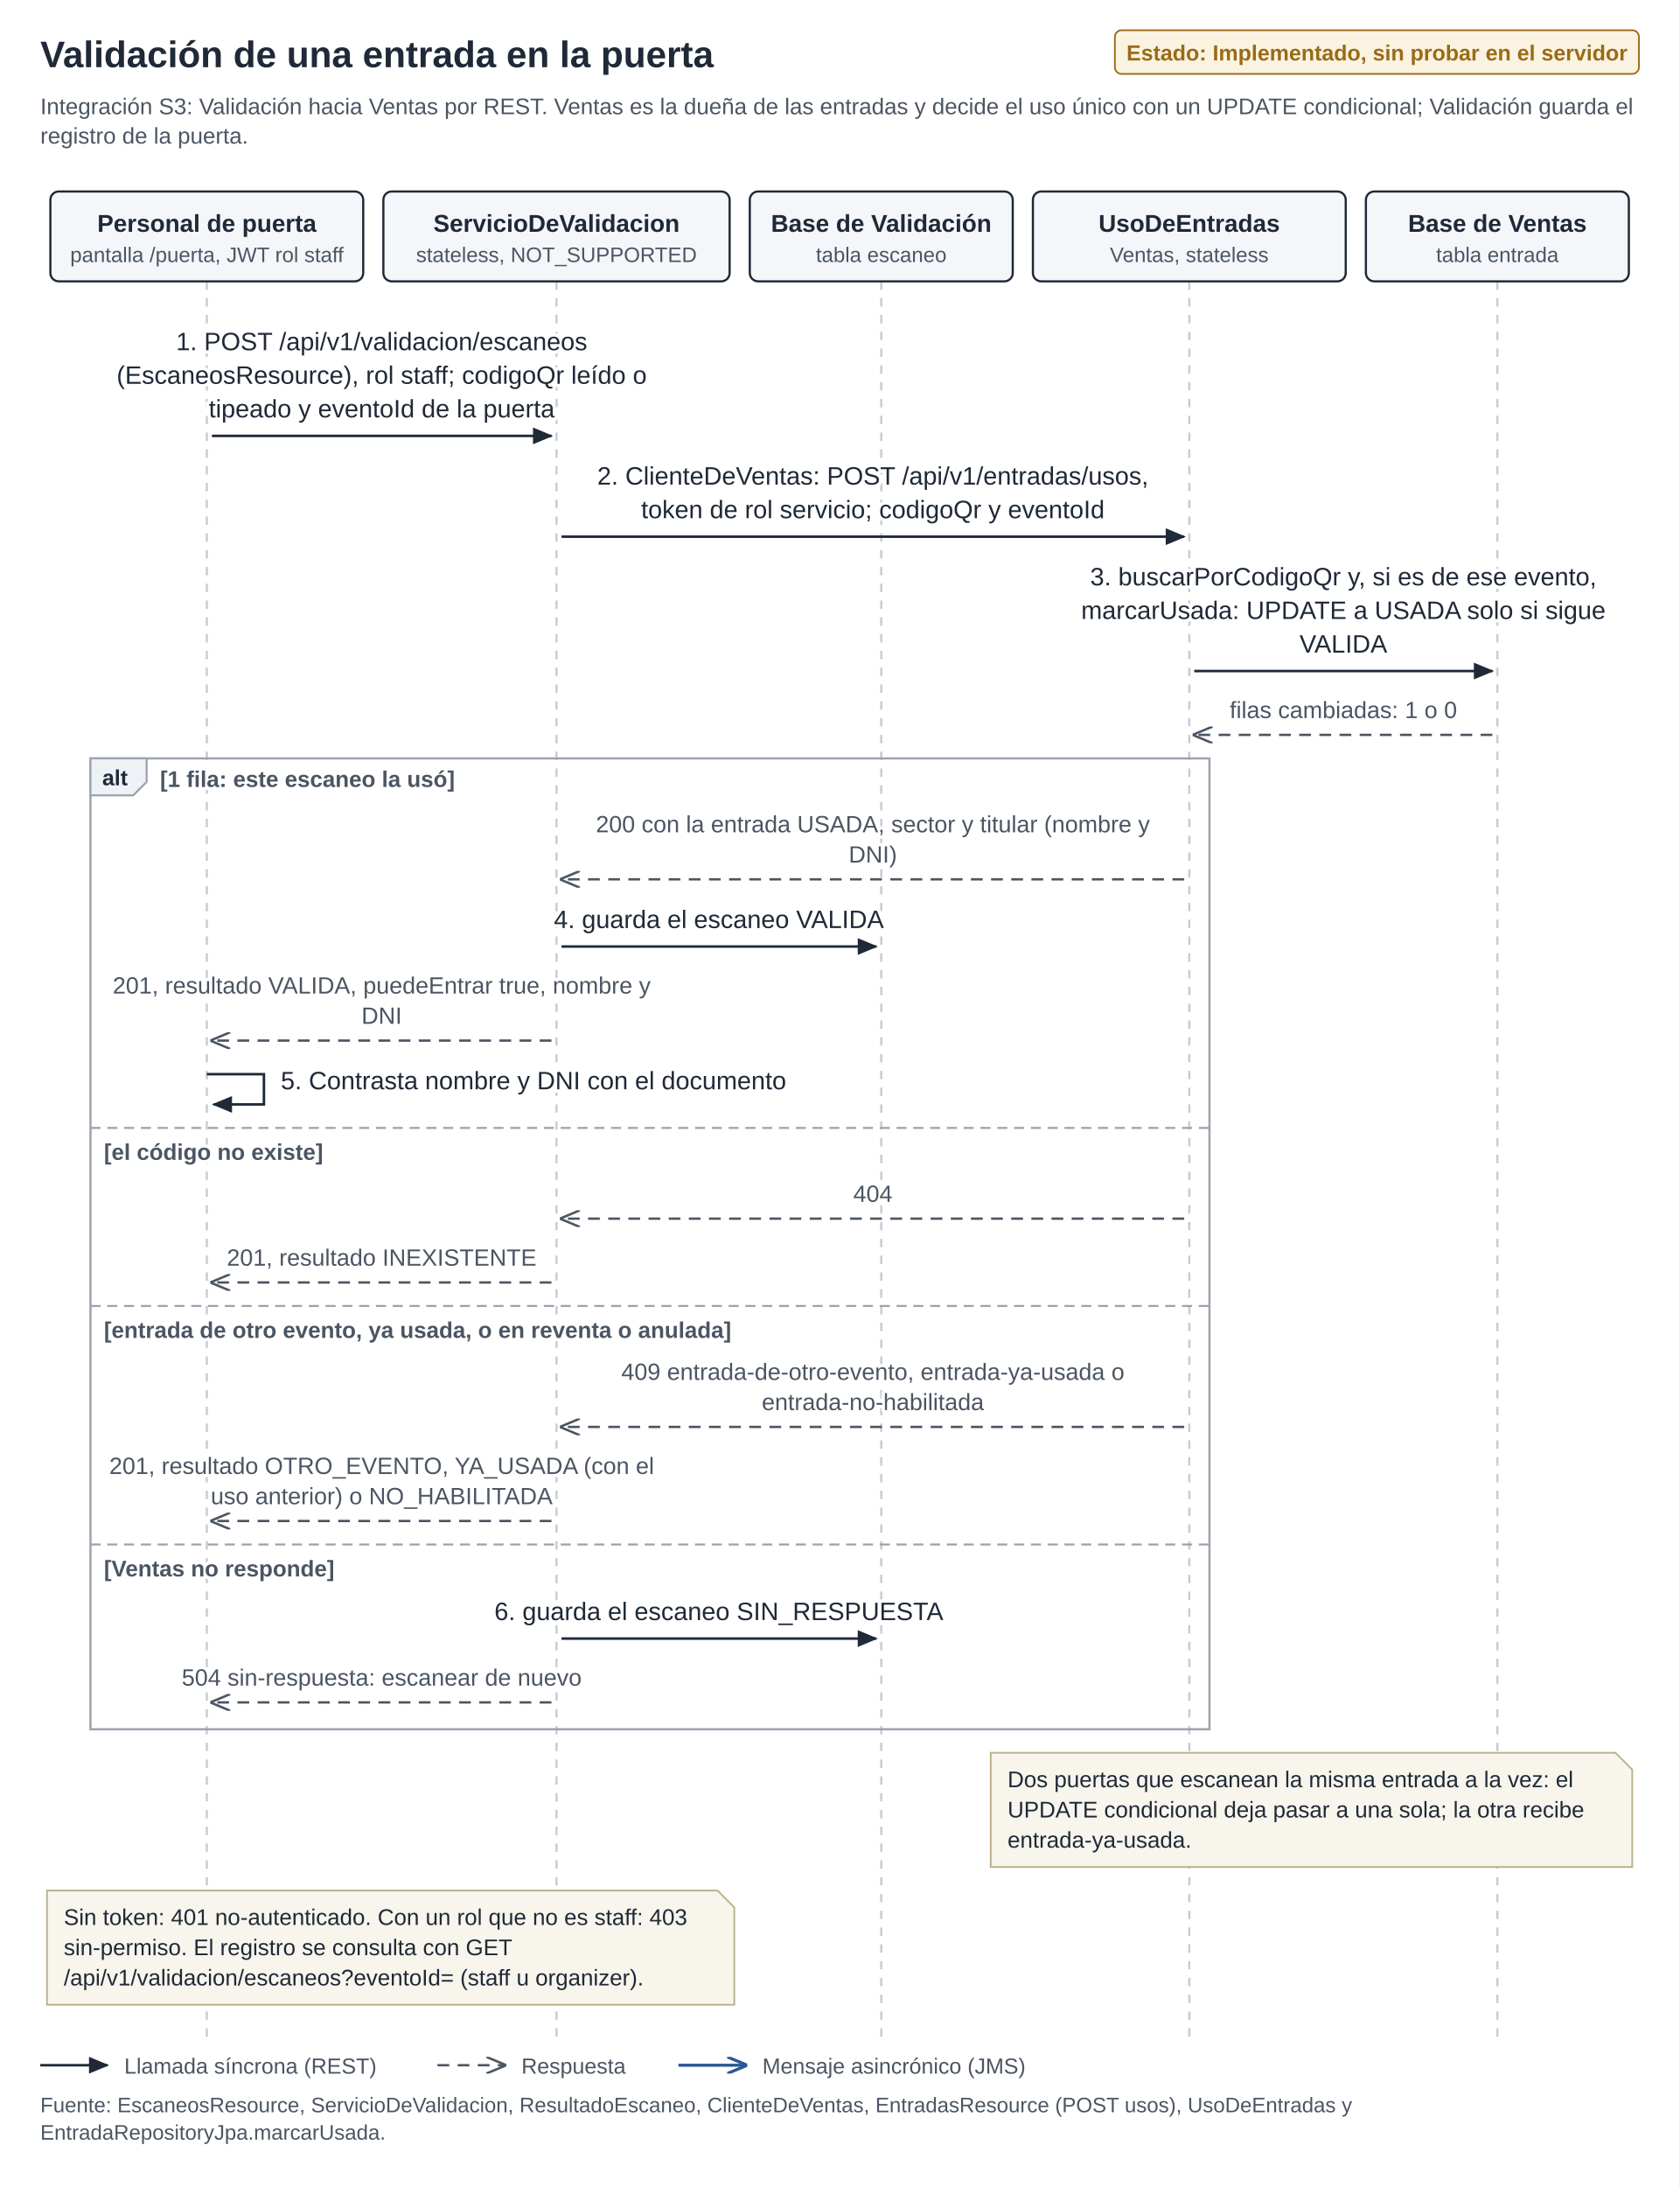
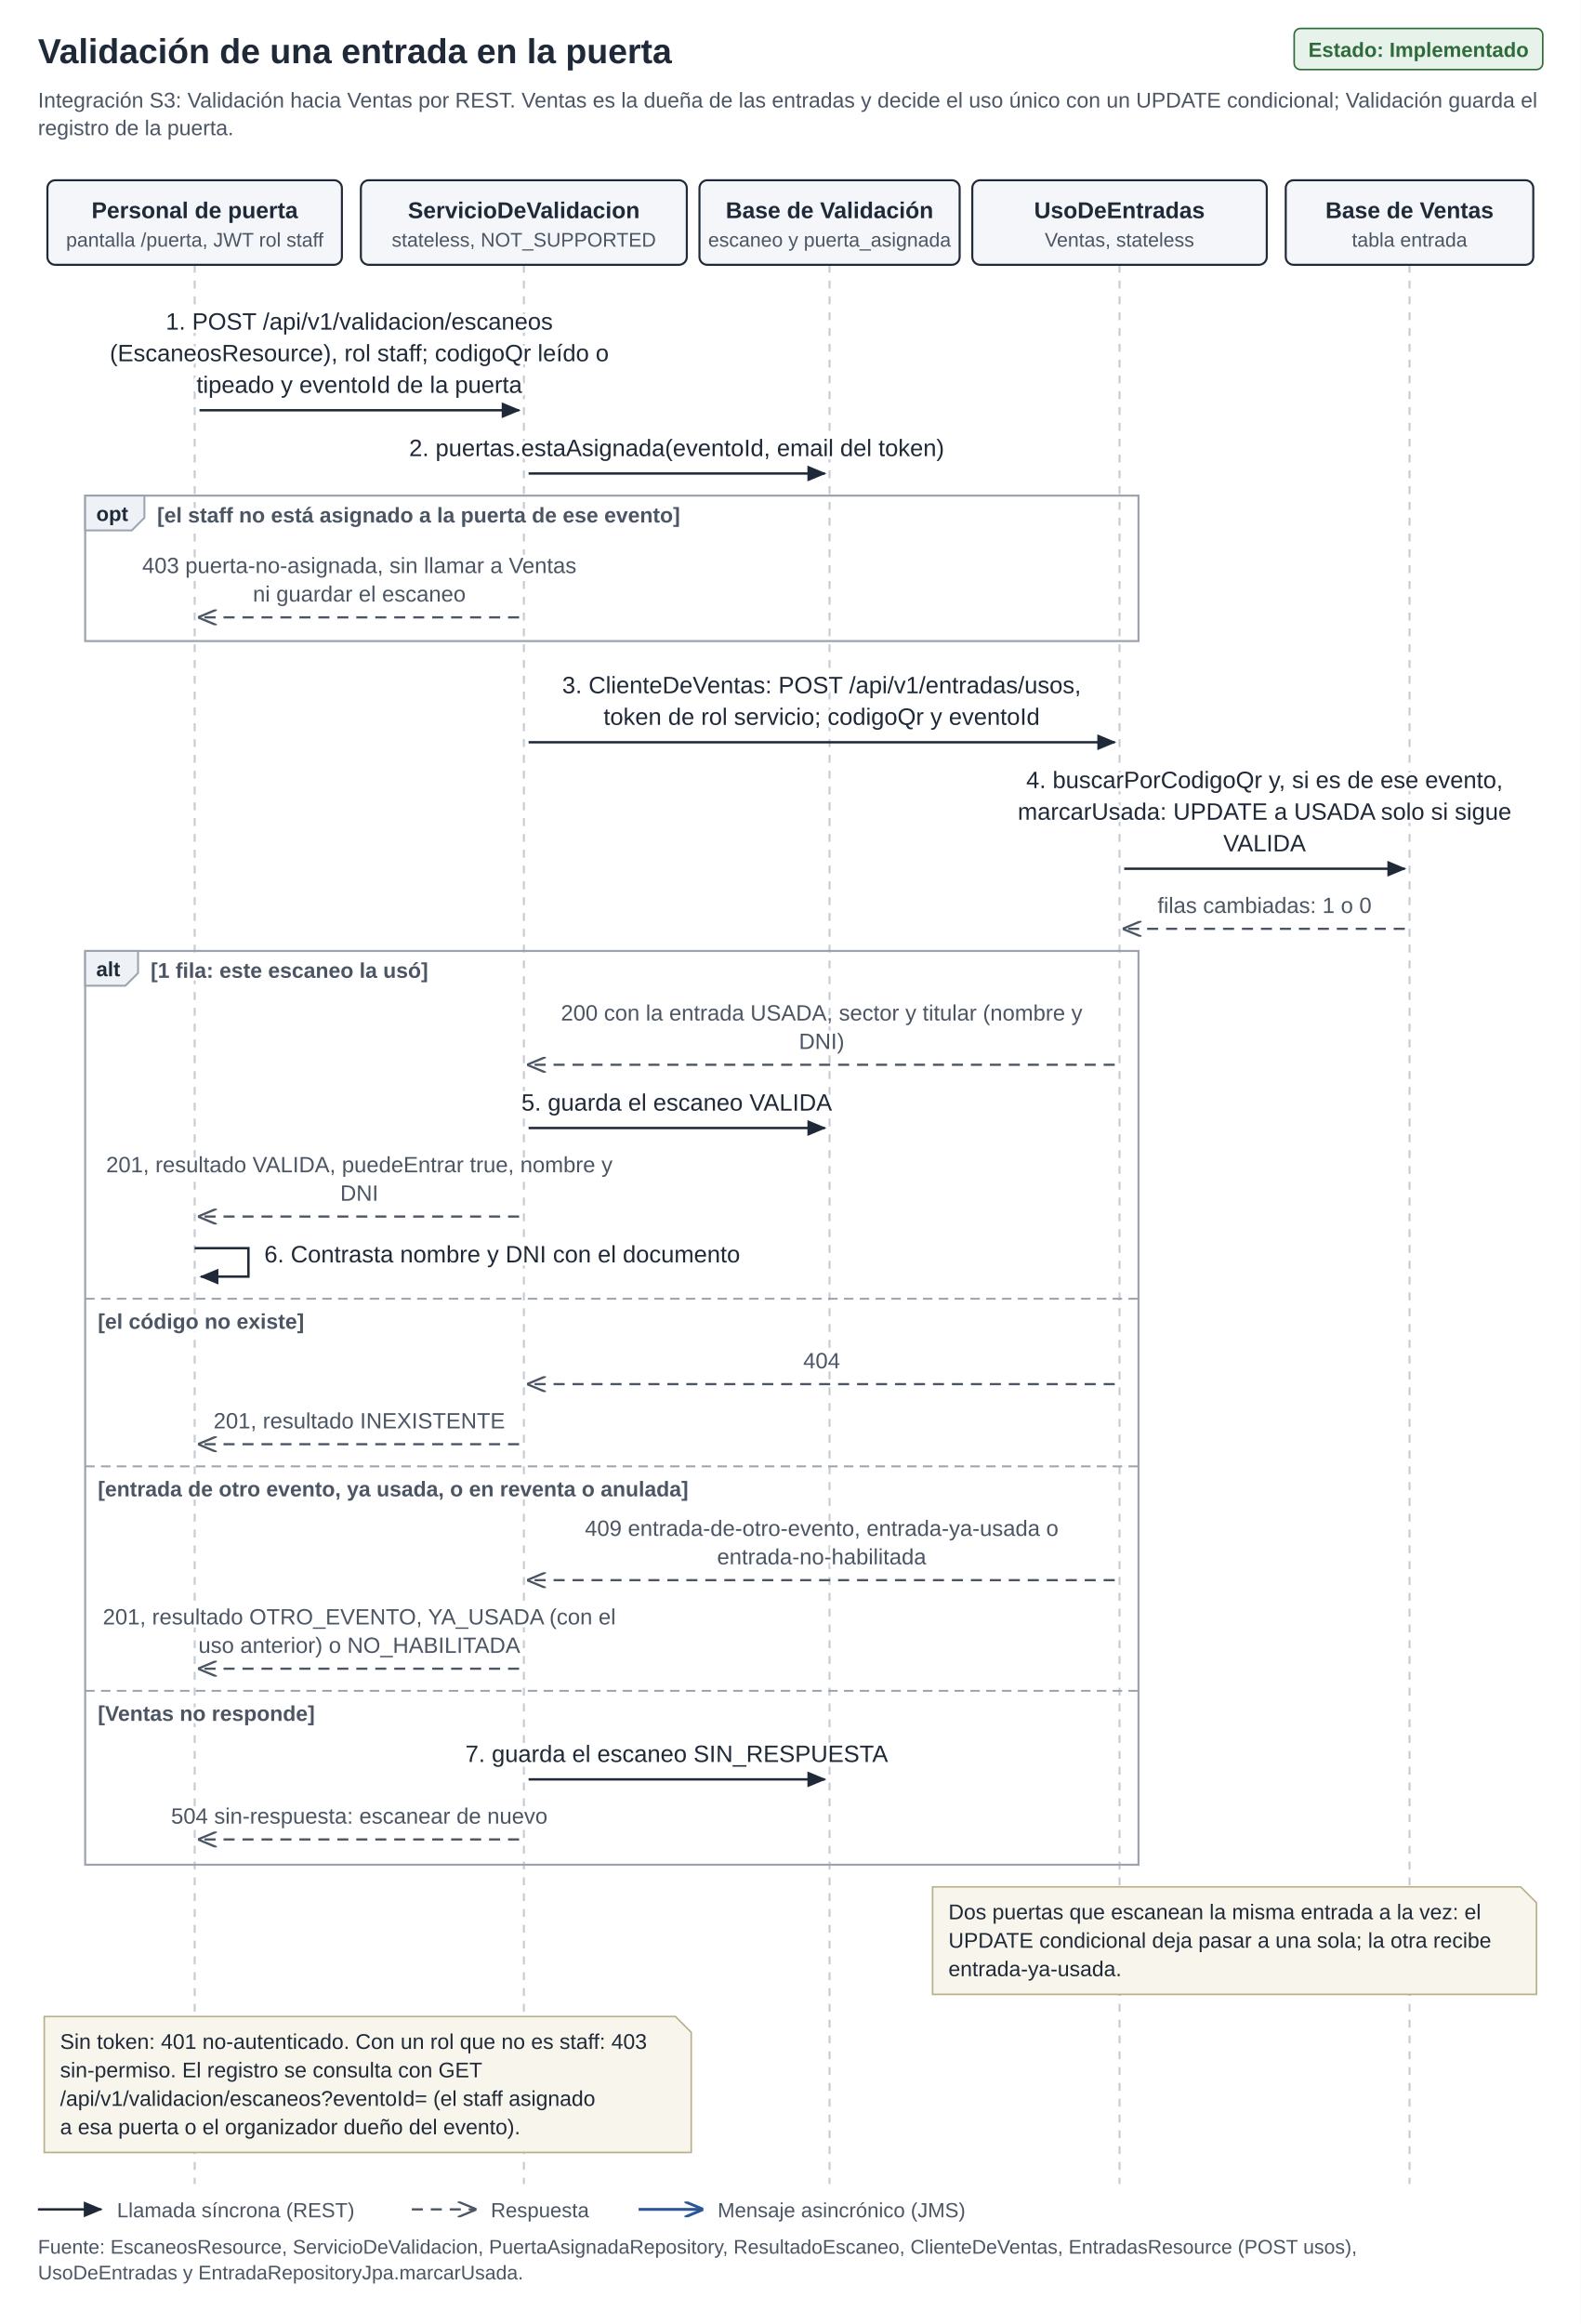
- <svg xmlns="http://www.w3.org/2000/svg" width="1000" height="1302" viewBox="0 0 1000 1302" font-family="Arial, Helvetica, sans-serif">
+ <svg xmlns="http://www.w3.org/2000/svg" width="1000" height="1470" viewBox="0 0 1000 1470" font-family="Arial, Helvetica, sans-serif">
  <defs>
    <marker id="lleno" viewBox="0 0 12 10" refX="11" refY="5" markerWidth="12" markerHeight="10" markerUnits="userSpaceOnUse" orient="auto">
      <path d="M0,0 L12,5 L0,10 z" fill="#1f2937" />
    </marker>
    <marker id="abierto" viewBox="0 0 12 10" refX="11" refY="5" markerWidth="12" markerHeight="10" markerUnits="userSpaceOnUse" orient="auto">
      <path d="M0,0 L12,5 L0,10" fill="none" stroke="#4b5563" stroke-width="1.4" />
    </marker>
    <marker id="async" viewBox="0 0 12 10" refX="11" refY="5" markerWidth="12" markerHeight="10" markerUnits="userSpaceOnUse" orient="auto">
      <path d="M0,0 L12,5 L0,10" fill="none" stroke="#2b5797" stroke-width="1.8" />
    </marker>
    <marker id="triangulo" viewBox="0 0 14 12" refX="13" refY="6" markerWidth="14" markerHeight="12" markerUnits="userSpaceOnUse" orient="auto">
      <path d="M0,0 L14,6 L0,12 z" fill="#ffffff" stroke="#1f2937" stroke-width="1.2" />
    </marker>
  </defs>
-   <rect x="0" y="0" width="1000" height="1302" fill="#ffffff" />
-   <line x1="123.167" y1="167.5" x2="123.167" y2="1213.5" stroke="#c7ccd4" stroke-width="1.3" stroke-dasharray="5 5" />
-   <line x1="331.417" y1="167.5" x2="331.417" y2="1213.5" stroke="#c7ccd4" stroke-width="1.3" stroke-dasharray="5 5" />
-   <line x1="524.792" y1="167.5" x2="524.792" y2="1213.5" stroke="#c7ccd4" stroke-width="1.3" stroke-dasharray="5 5" />
-   <line x1="708.25" y1="167.5" x2="708.25" y2="1213.5" stroke="#c7ccd4" stroke-width="1.3" stroke-dasharray="5 5" />
-   <line x1="891.708" y1="167.5" x2="891.708" y2="1213.5" stroke="#c7ccd4" stroke-width="1.3" stroke-dasharray="5 5" />
-   <rect x="53.886" y="451.5" width="666.364" height="578" fill="none" stroke="#9ca3af" stroke-width="1.3" />
-   <line x1="53.886" y1="671.5" x2="720.25" y2="671.5" stroke="#9ca3af" stroke-width="1.2" stroke-dasharray="6 4" />
-   <line x1="53.886" y1="777.5" x2="720.25" y2="777.5" stroke="#9ca3af" stroke-width="1.2" stroke-dasharray="6 4" />
-   <line x1="53.886" y1="919.5" x2="720.25" y2="919.5" stroke="#9ca3af" stroke-width="1.2" stroke-dasharray="6 4" />
+   <rect x="0" y="0" width="1000" height="1470" fill="#ffffff" />
+   <line x1="123.167" y1="167.5" x2="123.167" y2="1381.5" stroke="#c7ccd4" stroke-width="1.3" stroke-dasharray="5 5" />
+   <line x1="331.417" y1="167.5" x2="331.417" y2="1381.5" stroke="#c7ccd4" stroke-width="1.3" stroke-dasharray="5 5" />
+   <line x1="524.792" y1="167.5" x2="524.792" y2="1381.5" stroke="#c7ccd4" stroke-width="1.3" stroke-dasharray="5 5" />
+   <line x1="708.25" y1="167.5" x2="708.25" y2="1381.5" stroke="#c7ccd4" stroke-width="1.3" stroke-dasharray="5 5" />
+   <line x1="891.708" y1="167.5" x2="891.708" y2="1381.5" stroke="#c7ccd4" stroke-width="1.3" stroke-dasharray="5 5" />
+   <rect x="53.886" y="601.5" width="666.364" height="578" fill="none" stroke="#9ca3af" stroke-width="1.3" />
+   <line x1="53.886" y1="821.5" x2="720.25" y2="821.5" stroke="#9ca3af" stroke-width="1.2" stroke-dasharray="6 4" />
+   <line x1="53.886" y1="927.5" x2="720.25" y2="927.5" stroke="#9ca3af" stroke-width="1.2" stroke-dasharray="6 4" />
+   <line x1="53.886" y1="1069.5" x2="720.25" y2="1069.5" stroke="#9ca3af" stroke-width="1.2" stroke-dasharray="6 4" />
  <text x="24.0" y="40.0" font-family="Arial, Helvetica, sans-serif" font-size="22" fill="#1f2937" text-anchor="start" font-weight="bold">Validación de una entrada en la puerta</text>
-   <rect x="663.918" y="18" width="312.082" height="26" rx="4" fill="#fbf3e2" stroke="#9a6b16" stroke-width="1" />
-   <text x="820.0" y="36.0" font-family="Arial, Helvetica, sans-serif" font-size="13" fill="#9a6b16" text-anchor="middle" font-weight="bold">Estado: Implementado, sin probar en el servidor</text>
+   <rect x="818.736" y="18" width="157.264" height="26" rx="4" fill="#e7f2ea" stroke="#2f6b3a" stroke-width="1" />
+   <text x="897.4" y="36.0" font-family="Arial, Helvetica, sans-serif" font-size="13" fill="#2f6b3a" text-anchor="middle" font-weight="bold">Estado: Implementado</text>
  <text x="24.0" y="68.0" font-family="Arial, Helvetica, sans-serif" font-size="13.5" fill="#4b5563" text-anchor="start">Integración S3: Validación hacia Ventas por REST. Ventas es la dueña de las entradas y decide el uso único con un UPDATE condicional; Validación guarda el</text>
  <text x="24.0" y="85.5" font-family="Arial, Helvetica, sans-serif" font-size="13.5" fill="#4b5563" text-anchor="start">registro de la puerta.</text>
  <rect x="30.0" y="114" width="186.3" height="53.5" rx="5" fill="#f4f6f9" stroke="#1f2937" stroke-width="1.3" />
  <text x="123.2" y="138.0" font-family="Arial, Helvetica, sans-serif" font-size="14.5" fill="#1f2937" text-anchor="middle" font-weight="bold">Personal de puerta</text>
  <text x="123.2" y="156.0" font-family="Arial, Helvetica, sans-serif" font-size="12.5" fill="#4b5563" text-anchor="middle">pantalla /puerta, JWT rol staff</text>
  <rect x="228.3" y="114" width="206.2" height="53.5" rx="5" fill="#f4f6f9" stroke="#1f2937" stroke-width="1.3" />
  <text x="331.4" y="138.0" font-family="Arial, Helvetica, sans-serif" font-size="14.5" fill="#1f2937" text-anchor="middle" font-weight="bold">ServicioDeValidacion</text>
  <text x="331.4" y="156.0" font-family="Arial, Helvetica, sans-serif" font-size="12.5" fill="#4b5563" text-anchor="middle">stateless, NOT_SUPPORTED</text>
-   <rect x="446.5" y="114" width="156.6" height="53.5" rx="5" fill="#f4f6f9" stroke="#1f2937" stroke-width="1.3" />
+   <rect x="442.5" y="114" width="164.6" height="53.5" rx="5" fill="#f4f6f9" stroke="#1f2937" stroke-width="1.3" />
  <text x="524.8" y="138.0" font-family="Arial, Helvetica, sans-serif" font-size="14.5" fill="#1f2937" text-anchor="middle" font-weight="bold">Base de Validación</text>
-   <text x="524.8" y="156.0" font-family="Arial, Helvetica, sans-serif" font-size="12.5" fill="#4b5563" text-anchor="middle">tabla escaneo</text>
+   <text x="524.8" y="156.0" font-family="Arial, Helvetica, sans-serif" font-size="12.5" fill="#4b5563" text-anchor="middle">escaneo y puerta_asignada</text>
  <rect x="615.1" y="114" width="186.3" height="53.5" rx="5" fill="#f4f6f9" stroke="#1f2937" stroke-width="1.3" />
  <text x="708.2" y="138.0" font-family="Arial, Helvetica, sans-serif" font-size="14.5" fill="#1f2937" text-anchor="middle" font-weight="bold">UsoDeEntradas</text>
  <text x="708.2" y="156.0" font-family="Arial, Helvetica, sans-serif" font-size="12.5" fill="#4b5563" text-anchor="middle">Ventas, stateless</text>
  <rect x="813.4" y="114" width="156.6" height="53.5" rx="5" fill="#f4f6f9" stroke="#1f2937" stroke-width="1.3" />
  <text x="891.7" y="138.0" font-family="Arial, Helvetica, sans-serif" font-size="14.5" fill="#1f2937" text-anchor="middle" font-weight="bold">Base de Ventas</text>
  <text x="891.7" y="156.0" font-family="Arial, Helvetica, sans-serif" font-size="12.5" fill="#4b5563" text-anchor="middle">tabla entrada</text>
  <text x="227.3" y="208.5" font-family="Arial, Helvetica, sans-serif" font-size="15" fill="#1f2937" text-anchor="middle" stroke="#ffffff" stroke-width="4" stroke-linejoin="round" paint-order="stroke">1. POST /api/v1/validacion/escaneos</text>
  <text x="227.3" y="228.5" font-family="Arial, Helvetica, sans-serif" font-size="15" fill="#1f2937" text-anchor="middle" stroke="#ffffff" stroke-width="4" stroke-linejoin="round" paint-order="stroke">(EscaneosResource), rol staff; codigoQr leído o</text>
  <text x="227.3" y="248.5" font-family="Arial, Helvetica, sans-serif" font-size="15" fill="#1f2937" text-anchor="middle" stroke="#ffffff" stroke-width="4" stroke-linejoin="round" paint-order="stroke">tipeado y eventoId de la puerta</text>
  <line x1="126.2" y1="259.5" x2="328.4" y2="259.5" stroke="#1f2937" stroke-width="1.5" marker-end="url(#lleno)" />
-   <text x="519.8" y="288.5" font-family="Arial, Helvetica, sans-serif" font-size="15" fill="#1f2937" text-anchor="middle" stroke="#ffffff" stroke-width="4" stroke-linejoin="round" paint-order="stroke">2. ClienteDeVentas: POST /api/v1/entradas/usos,</text>
-   <text x="519.8" y="308.5" font-family="Arial, Helvetica, sans-serif" font-size="15" fill="#1f2937" text-anchor="middle" stroke="#ffffff" stroke-width="4" stroke-linejoin="round" paint-order="stroke">token de rol servicio; codigoQr y eventoId</text>
-   <line x1="334.4" y1="319.5" x2="705.2" y2="319.5" stroke="#1f2937" stroke-width="1.5" marker-end="url(#lleno)" />
-   <text x="800.0" y="348.5" font-family="Arial, Helvetica, sans-serif" font-size="15" fill="#1f2937" text-anchor="middle" stroke="#ffffff" stroke-width="4" stroke-linejoin="round" paint-order="stroke">3. buscarPorCodigoQr y, si es de ese evento,</text>
-   <text x="800.0" y="368.5" font-family="Arial, Helvetica, sans-serif" font-size="15" fill="#1f2937" text-anchor="middle" stroke="#ffffff" stroke-width="4" stroke-linejoin="round" paint-order="stroke">marcarUsada: UPDATE a USADA solo si sigue</text>
-   <text x="800.0" y="388.5" font-family="Arial, Helvetica, sans-serif" font-size="15" fill="#1f2937" text-anchor="middle" stroke="#ffffff" stroke-width="4" stroke-linejoin="round" paint-order="stroke">VALIDA</text>
-   <line x1="711.2" y1="399.5" x2="888.7" y2="399.5" stroke="#1f2937" stroke-width="1.5" marker-end="url(#lleno)" />
-   <text x="800.0" y="427.5" font-family="Arial, Helvetica, sans-serif" font-size="14" fill="#4b5563" text-anchor="middle" stroke="#ffffff" stroke-width="4" stroke-linejoin="round" paint-order="stroke">filas cambiadas: 1 o 0</text>
-   <line x1="888.7" y1="437.5" x2="711.2" y2="437.5" stroke="#4b5563" stroke-width="1.4" stroke-dasharray="7 5" marker-end="url(#abierto)" />
-   <text x="519.8" y="495.5" font-family="Arial, Helvetica, sans-serif" font-size="14" fill="#4b5563" text-anchor="middle" stroke="#ffffff" stroke-width="4" stroke-linejoin="round" paint-order="stroke">200 con la entrada USADA, sector y titular (nombre y</text>
-   <text x="519.8" y="513.5" font-family="Arial, Helvetica, sans-serif" font-size="14" fill="#4b5563" text-anchor="middle" stroke="#ffffff" stroke-width="4" stroke-linejoin="round" paint-order="stroke">DNI)</text>
-   <line x1="705.2" y1="523.5" x2="334.4" y2="523.5" stroke="#4b5563" stroke-width="1.4" stroke-dasharray="7 5" marker-end="url(#abierto)" />
-   <text x="428.1" y="552.5" font-family="Arial, Helvetica, sans-serif" font-size="15" fill="#1f2937" text-anchor="middle" stroke="#ffffff" stroke-width="4" stroke-linejoin="round" paint-order="stroke">4. guarda el escaneo VALIDA</text>
-   <line x1="334.4" y1="563.5" x2="521.8" y2="563.5" stroke="#1f2937" stroke-width="1.5" marker-end="url(#lleno)" />
-   <text x="227.3" y="591.5" font-family="Arial, Helvetica, sans-serif" font-size="14" fill="#4b5563" text-anchor="middle" stroke="#ffffff" stroke-width="4" stroke-linejoin="round" paint-order="stroke">201, resultado VALIDA, puedeEntrar true, nombre y</text>
-   <text x="227.3" y="609.5" font-family="Arial, Helvetica, sans-serif" font-size="14" fill="#4b5563" text-anchor="middle" stroke="#ffffff" stroke-width="4" stroke-linejoin="round" paint-order="stroke">DNI</text>
-   <line x1="328.4" y1="619.5" x2="126.2" y2="619.5" stroke="#4b5563" stroke-width="1.4" stroke-dasharray="7 5" marker-end="url(#abierto)" />
-   <text x="167.2" y="648.5" font-family="Arial, Helvetica, sans-serif" font-size="15" fill="#1f2937" text-anchor="start" stroke="#ffffff" stroke-width="4" stroke-linejoin="round" paint-order="stroke">5. Contrasta nombre y DNI con el documento</text>
-   <polyline points="123.167,639.5 157.167,639.5 157.167,657.5 127.167,657.5" fill="none" stroke="#1f2937" stroke-width="1.5" marker-end="url(#lleno)" />
-   <text x="519.8" y="715.5" font-family="Arial, Helvetica, sans-serif" font-size="14" fill="#4b5563" text-anchor="middle" stroke="#ffffff" stroke-width="4" stroke-linejoin="round" paint-order="stroke">404</text>
-   <line x1="705.2" y1="725.5" x2="334.4" y2="725.5" stroke="#4b5563" stroke-width="1.4" stroke-dasharray="7 5" marker-end="url(#abierto)" />
-   <text x="227.3" y="753.5" font-family="Arial, Helvetica, sans-serif" font-size="14" fill="#4b5563" text-anchor="middle" stroke="#ffffff" stroke-width="4" stroke-linejoin="round" paint-order="stroke">201, resultado INEXISTENTE</text>
-   <line x1="328.4" y1="763.5" x2="126.2" y2="763.5" stroke="#4b5563" stroke-width="1.4" stroke-dasharray="7 5" marker-end="url(#abierto)" />
-   <text x="519.8" y="821.5" font-family="Arial, Helvetica, sans-serif" font-size="14" fill="#4b5563" text-anchor="middle" stroke="#ffffff" stroke-width="4" stroke-linejoin="round" paint-order="stroke">409 entrada-de-otro-evento, entrada-ya-usada o</text>
-   <text x="519.8" y="839.5" font-family="Arial, Helvetica, sans-serif" font-size="14" fill="#4b5563" text-anchor="middle" stroke="#ffffff" stroke-width="4" stroke-linejoin="round" paint-order="stroke">entrada-no-habilitada</text>
-   <line x1="705.2" y1="849.5" x2="334.4" y2="849.5" stroke="#4b5563" stroke-width="1.4" stroke-dasharray="7 5" marker-end="url(#abierto)" />
-   <text x="227.3" y="877.5" font-family="Arial, Helvetica, sans-serif" font-size="14" fill="#4b5563" text-anchor="middle" stroke="#ffffff" stroke-width="4" stroke-linejoin="round" paint-order="stroke">201, resultado OTRO_EVENTO, YA_USADA (con el</text>
-   <text x="227.3" y="895.5" font-family="Arial, Helvetica, sans-serif" font-size="14" fill="#4b5563" text-anchor="middle" stroke="#ffffff" stroke-width="4" stroke-linejoin="round" paint-order="stroke">uso anterior) o NO_HABILITADA</text>
-   <line x1="328.4" y1="905.5" x2="126.2" y2="905.5" stroke="#4b5563" stroke-width="1.4" stroke-dasharray="7 5" marker-end="url(#abierto)" />
-   <text x="428.1" y="964.5" font-family="Arial, Helvetica, sans-serif" font-size="15" fill="#1f2937" text-anchor="middle" stroke="#ffffff" stroke-width="4" stroke-linejoin="round" paint-order="stroke">6. guarda el escaneo SIN_RESPUESTA</text>
-   <line x1="334.4" y1="975.5" x2="521.8" y2="975.5" stroke="#1f2937" stroke-width="1.5" marker-end="url(#lleno)" />
-   <text x="227.3" y="1003.5" font-family="Arial, Helvetica, sans-serif" font-size="14" fill="#4b5563" text-anchor="middle" stroke="#ffffff" stroke-width="4" stroke-linejoin="round" paint-order="stroke">504 sin-respuesta: escanear de nuevo</text>
-   <line x1="328.4" y1="1013.5" x2="126.2" y2="1013.5" stroke="#4b5563" stroke-width="1.4" stroke-dasharray="7 5" marker-end="url(#abierto)" />
-   <path d="M53.886,451.5 L87.326,451.5 L87.326,465.5 L79.326,473.5 L53.886,473.5 z" fill="#eef2f7" stroke="#9ca3af" stroke-width="1.2" />
-   <text x="60.9" y="467.5" font-family="Arial, Helvetica, sans-serif" font-size="13" fill="#1f2937" text-anchor="start" font-weight="bold">alt</text>
-   <text x="95.3" y="468.5" font-family="Arial, Helvetica, sans-serif" font-size="13.5" fill="#4b5563" text-anchor="start" font-weight="bold" stroke="#ffffff" stroke-width="4" stroke-linejoin="round" paint-order="stroke">[1 fila: este escaneo la usó]</text>
-   <text x="61.9" y="690.5" font-family="Arial, Helvetica, sans-serif" font-size="13.5" fill="#4b5563" text-anchor="start" font-weight="bold" stroke="#ffffff" stroke-width="4" stroke-linejoin="round" paint-order="stroke">[el código no existe]</text>
-   <text x="61.9" y="796.5" font-family="Arial, Helvetica, sans-serif" font-size="13.5" fill="#4b5563" text-anchor="start" font-weight="bold" stroke="#ffffff" stroke-width="4" stroke-linejoin="round" paint-order="stroke">[entrada de otro evento, ya usada, o en reventa o anulada]</text>
-   <text x="61.9" y="938.5" font-family="Arial, Helvetica, sans-serif" font-size="13.5" fill="#4b5563" text-anchor="start" font-weight="bold" stroke="#ffffff" stroke-width="4" stroke-linejoin="round" paint-order="stroke">[Ventas no responde]</text>
-   <path d="M589.979,1043.5 L962,1043.5 L972,1053.5 L972,1111.5 L589.979,1111.5 z" fill="#f7f5ec" stroke="#b9b08a" stroke-width="1" />
-   <text x="600.0" y="1064.0" font-family="Arial, Helvetica, sans-serif" font-size="13.5" fill="#1f2937" text-anchor="start">Dos puertas que escanean la misma entrada a la vez: el</text>
-   <text x="600.0" y="1082.0" font-family="Arial, Helvetica, sans-serif" font-size="13.5" fill="#1f2937" text-anchor="start">UPDATE condicional deja pasar a una sola; la otra recibe</text>
-   <text x="600.0" y="1100.0" font-family="Arial, Helvetica, sans-serif" font-size="13.5" fill="#1f2937" text-anchor="start">entrada-ya-usada.</text>
-   <path d="M28,1125.5 L427.292,1125.5 L437.292,1135.5 L437.292,1193.5 L28,1193.5 z" fill="#f7f5ec" stroke="#b9b08a" stroke-width="1" />
-   <text x="38.0" y="1146.0" font-family="Arial, Helvetica, sans-serif" font-size="13.5" fill="#1f2937" text-anchor="start">Sin token: 401 no-autenticado. Con un rol que no es staff: 403</text>
-   <text x="38.0" y="1164.0" font-family="Arial, Helvetica, sans-serif" font-size="13.5" fill="#1f2937" text-anchor="start">sin-permiso. El registro se consulta con GET</text>
-   <text x="38.0" y="1182.0" font-family="Arial, Helvetica, sans-serif" font-size="13.5" fill="#1f2937" text-anchor="start">/api/v1/validacion/escaneos?eventoId= (staff u organizer).</text>
-   <line x1="24" y1="1229.5" x2="64" y2="1229.5" stroke="#1f2937" stroke-width="1.5" marker-end="url(#lleno)" />
-   <text x="74.0" y="1234.5" font-family="Arial, Helvetica, sans-serif" font-size="13" fill="#4b5563" text-anchor="start">Llamada síncrona (REST)</text>
-   <line x1="260.518" y1="1229.5" x2="300.518" y2="1229.5" stroke="#4b5563" stroke-width="1.4" stroke-dasharray="7 5" marker-end="url(#abierto)" />
-   <text x="310.5" y="1234.5" font-family="Arial, Helvetica, sans-serif" font-size="13" fill="#4b5563" text-anchor="start">Respuesta</text>
-   <line x1="404.008" y1="1229.5" x2="444.008" y2="1229.5" stroke="#2b5797" stroke-width="1.8" marker-end="url(#async)" />
-   <text x="454.0" y="1234.5" font-family="Arial, Helvetica, sans-serif" font-size="13" fill="#4b5563" text-anchor="start">Mensaje asincrónico (JMS)</text>
-   <text x="24.0" y="1257.5" font-family="Arial, Helvetica, sans-serif" font-size="12.5" fill="#4b5563" text-anchor="start">Fuente: EscaneosResource, ServicioDeValidacion, ResultadoEscaneo, ClienteDeVentas, EntradasResource (POST usos), UsoDeEntradas y</text>
-   <text x="24.0" y="1273.8" font-family="Arial, Helvetica, sans-serif" font-size="12.5" fill="#4b5563" text-anchor="start">EntradaRepositoryJpa.marcarUsada.</text>
+   <text x="428.1" y="288.5" font-family="Arial, Helvetica, sans-serif" font-size="15" fill="#1f2937" text-anchor="middle" stroke="#ffffff" stroke-width="4" stroke-linejoin="round" paint-order="stroke">2. puertas.estaAsignada(eventoId, email del token)</text>
+   <line x1="334.4" y1="299.5" x2="521.8" y2="299.5" stroke="#1f2937" stroke-width="1.5" marker-end="url(#lleno)" />
+   <rect x="53.886" y="313.5" width="666.364" height="92" fill="none" stroke="#9ca3af" stroke-width="1.3" />
+   <text x="227.3" y="362.5" font-family="Arial, Helvetica, sans-serif" font-size="14" fill="#4b5563" text-anchor="middle" stroke="#ffffff" stroke-width="4" stroke-linejoin="round" paint-order="stroke">403 puerta-no-asignada, sin llamar a Ventas</text>
+   <text x="227.3" y="380.5" font-family="Arial, Helvetica, sans-serif" font-size="14" fill="#4b5563" text-anchor="middle" stroke="#ffffff" stroke-width="4" stroke-linejoin="round" paint-order="stroke">ni guardar el escaneo</text>
+   <line x1="328.4" y1="390.5" x2="126.2" y2="390.5" stroke="#4b5563" stroke-width="1.4" stroke-dasharray="7 5" marker-end="url(#abierto)" />
+   <path d="M53.886,313.5 L91.36,313.5 L91.36,327.5 L83.36,335.5 L53.886,335.5 z" fill="#eef2f7" stroke="#9ca3af" stroke-width="1.2" />
+   <text x="60.9" y="329.5" font-family="Arial, Helvetica, sans-serif" font-size="13" fill="#1f2937" text-anchor="start" font-weight="bold">opt</text>
+   <text x="99.4" y="330.5" font-family="Arial, Helvetica, sans-serif" font-size="13.5" fill="#4b5563" text-anchor="start" font-weight="bold" stroke="#ffffff" stroke-width="4" stroke-linejoin="round" paint-order="stroke">[el staff no está asignado a la puerta de ese evento]</text>
+   <text x="519.8" y="438.5" font-family="Arial, Helvetica, sans-serif" font-size="15" fill="#1f2937" text-anchor="middle" stroke="#ffffff" stroke-width="4" stroke-linejoin="round" paint-order="stroke">3. ClienteDeVentas: POST /api/v1/entradas/usos,</text>
+   <text x="519.8" y="458.5" font-family="Arial, Helvetica, sans-serif" font-size="15" fill="#1f2937" text-anchor="middle" stroke="#ffffff" stroke-width="4" stroke-linejoin="round" paint-order="stroke">token de rol servicio; codigoQr y eventoId</text>
+   <line x1="334.4" y1="469.5" x2="705.2" y2="469.5" stroke="#1f2937" stroke-width="1.5" marker-end="url(#lleno)" />
+   <text x="800.0" y="498.5" font-family="Arial, Helvetica, sans-serif" font-size="15" fill="#1f2937" text-anchor="middle" stroke="#ffffff" stroke-width="4" stroke-linejoin="round" paint-order="stroke">4. buscarPorCodigoQr y, si es de ese evento,</text>
+   <text x="800.0" y="518.5" font-family="Arial, Helvetica, sans-serif" font-size="15" fill="#1f2937" text-anchor="middle" stroke="#ffffff" stroke-width="4" stroke-linejoin="round" paint-order="stroke">marcarUsada: UPDATE a USADA solo si sigue</text>
+   <text x="800.0" y="538.5" font-family="Arial, Helvetica, sans-serif" font-size="15" fill="#1f2937" text-anchor="middle" stroke="#ffffff" stroke-width="4" stroke-linejoin="round" paint-order="stroke">VALIDA</text>
+   <line x1="711.2" y1="549.5" x2="888.7" y2="549.5" stroke="#1f2937" stroke-width="1.5" marker-end="url(#lleno)" />
+   <text x="800.0" y="577.5" font-family="Arial, Helvetica, sans-serif" font-size="14" fill="#4b5563" text-anchor="middle" stroke="#ffffff" stroke-width="4" stroke-linejoin="round" paint-order="stroke">filas cambiadas: 1 o 0</text>
+   <line x1="888.7" y1="587.5" x2="711.2" y2="587.5" stroke="#4b5563" stroke-width="1.4" stroke-dasharray="7 5" marker-end="url(#abierto)" />
+   <text x="519.8" y="645.5" font-family="Arial, Helvetica, sans-serif" font-size="14" fill="#4b5563" text-anchor="middle" stroke="#ffffff" stroke-width="4" stroke-linejoin="round" paint-order="stroke">200 con la entrada USADA, sector y titular (nombre y</text>
+   <text x="519.8" y="663.5" font-family="Arial, Helvetica, sans-serif" font-size="14" fill="#4b5563" text-anchor="middle" stroke="#ffffff" stroke-width="4" stroke-linejoin="round" paint-order="stroke">DNI)</text>
+   <line x1="705.2" y1="673.5" x2="334.4" y2="673.5" stroke="#4b5563" stroke-width="1.4" stroke-dasharray="7 5" marker-end="url(#abierto)" />
+   <text x="428.1" y="702.5" font-family="Arial, Helvetica, sans-serif" font-size="15" fill="#1f2937" text-anchor="middle" stroke="#ffffff" stroke-width="4" stroke-linejoin="round" paint-order="stroke">5. guarda el escaneo VALIDA</text>
+   <line x1="334.4" y1="713.5" x2="521.8" y2="713.5" stroke="#1f2937" stroke-width="1.5" marker-end="url(#lleno)" />
+   <text x="227.3" y="741.5" font-family="Arial, Helvetica, sans-serif" font-size="14" fill="#4b5563" text-anchor="middle" stroke="#ffffff" stroke-width="4" stroke-linejoin="round" paint-order="stroke">201, resultado VALIDA, puedeEntrar true, nombre y</text>
+   <text x="227.3" y="759.5" font-family="Arial, Helvetica, sans-serif" font-size="14" fill="#4b5563" text-anchor="middle" stroke="#ffffff" stroke-width="4" stroke-linejoin="round" paint-order="stroke">DNI</text>
+   <line x1="328.4" y1="769.5" x2="126.2" y2="769.5" stroke="#4b5563" stroke-width="1.4" stroke-dasharray="7 5" marker-end="url(#abierto)" />
+   <text x="167.2" y="798.5" font-family="Arial, Helvetica, sans-serif" font-size="15" fill="#1f2937" text-anchor="start" stroke="#ffffff" stroke-width="4" stroke-linejoin="round" paint-order="stroke">6. Contrasta nombre y DNI con el documento</text>
+   <polyline points="123.167,789.5 157.167,789.5 157.167,807.5 127.167,807.5" fill="none" stroke="#1f2937" stroke-width="1.5" marker-end="url(#lleno)" />
+   <text x="519.8" y="865.5" font-family="Arial, Helvetica, sans-serif" font-size="14" fill="#4b5563" text-anchor="middle" stroke="#ffffff" stroke-width="4" stroke-linejoin="round" paint-order="stroke">404</text>
+   <line x1="705.2" y1="875.5" x2="334.4" y2="875.5" stroke="#4b5563" stroke-width="1.4" stroke-dasharray="7 5" marker-end="url(#abierto)" />
+   <text x="227.3" y="903.5" font-family="Arial, Helvetica, sans-serif" font-size="14" fill="#4b5563" text-anchor="middle" stroke="#ffffff" stroke-width="4" stroke-linejoin="round" paint-order="stroke">201, resultado INEXISTENTE</text>
+   <line x1="328.4" y1="913.5" x2="126.2" y2="913.5" stroke="#4b5563" stroke-width="1.4" stroke-dasharray="7 5" marker-end="url(#abierto)" />
+   <text x="519.8" y="971.5" font-family="Arial, Helvetica, sans-serif" font-size="14" fill="#4b5563" text-anchor="middle" stroke="#ffffff" stroke-width="4" stroke-linejoin="round" paint-order="stroke">409 entrada-de-otro-evento, entrada-ya-usada o</text>
+   <text x="519.8" y="989.5" font-family="Arial, Helvetica, sans-serif" font-size="14" fill="#4b5563" text-anchor="middle" stroke="#ffffff" stroke-width="4" stroke-linejoin="round" paint-order="stroke">entrada-no-habilitada</text>
+   <line x1="705.2" y1="999.5" x2="334.4" y2="999.5" stroke="#4b5563" stroke-width="1.4" stroke-dasharray="7 5" marker-end="url(#abierto)" />
+   <text x="227.3" y="1027.5" font-family="Arial, Helvetica, sans-serif" font-size="14" fill="#4b5563" text-anchor="middle" stroke="#ffffff" stroke-width="4" stroke-linejoin="round" paint-order="stroke">201, resultado OTRO_EVENTO, YA_USADA (con el</text>
+   <text x="227.3" y="1045.5" font-family="Arial, Helvetica, sans-serif" font-size="14" fill="#4b5563" text-anchor="middle" stroke="#ffffff" stroke-width="4" stroke-linejoin="round" paint-order="stroke">uso anterior) o NO_HABILITADA</text>
+   <line x1="328.4" y1="1055.5" x2="126.2" y2="1055.5" stroke="#4b5563" stroke-width="1.4" stroke-dasharray="7 5" marker-end="url(#abierto)" />
+   <text x="428.1" y="1114.5" font-family="Arial, Helvetica, sans-serif" font-size="15" fill="#1f2937" text-anchor="middle" stroke="#ffffff" stroke-width="4" stroke-linejoin="round" paint-order="stroke">7. guarda el escaneo SIN_RESPUESTA</text>
+   <line x1="334.4" y1="1125.5" x2="521.8" y2="1125.5" stroke="#1f2937" stroke-width="1.5" marker-end="url(#lleno)" />
+   <text x="227.3" y="1153.5" font-family="Arial, Helvetica, sans-serif" font-size="14" fill="#4b5563" text-anchor="middle" stroke="#ffffff" stroke-width="4" stroke-linejoin="round" paint-order="stroke">504 sin-respuesta: escanear de nuevo</text>
+   <line x1="328.4" y1="1163.5" x2="126.2" y2="1163.5" stroke="#4b5563" stroke-width="1.4" stroke-dasharray="7 5" marker-end="url(#abierto)" />
+   <path d="M53.886,601.5 L87.326,601.5 L87.326,615.5 L79.326,623.5 L53.886,623.5 z" fill="#eef2f7" stroke="#9ca3af" stroke-width="1.2" />
+   <text x="60.9" y="617.5" font-family="Arial, Helvetica, sans-serif" font-size="13" fill="#1f2937" text-anchor="start" font-weight="bold">alt</text>
+   <text x="95.3" y="618.5" font-family="Arial, Helvetica, sans-serif" font-size="13.5" fill="#4b5563" text-anchor="start" font-weight="bold" stroke="#ffffff" stroke-width="4" stroke-linejoin="round" paint-order="stroke">[1 fila: este escaneo la usó]</text>
+   <text x="61.9" y="840.5" font-family="Arial, Helvetica, sans-serif" font-size="13.5" fill="#4b5563" text-anchor="start" font-weight="bold" stroke="#ffffff" stroke-width="4" stroke-linejoin="round" paint-order="stroke">[el código no existe]</text>
+   <text x="61.9" y="946.5" font-family="Arial, Helvetica, sans-serif" font-size="13.5" fill="#4b5563" text-anchor="start" font-weight="bold" stroke="#ffffff" stroke-width="4" stroke-linejoin="round" paint-order="stroke">[entrada de otro evento, ya usada, o en reventa o anulada]</text>
+   <text x="61.9" y="1088.5" font-family="Arial, Helvetica, sans-serif" font-size="13.5" fill="#4b5563" text-anchor="start" font-weight="bold" stroke="#ffffff" stroke-width="4" stroke-linejoin="round" paint-order="stroke">[Ventas no responde]</text>
+   <path d="M589.979,1193.5 L962,1193.5 L972,1203.5 L972,1261.5 L589.979,1261.5 z" fill="#f7f5ec" stroke="#b9b08a" stroke-width="1" />
+   <text x="600.0" y="1214" font-family="Arial, Helvetica, sans-serif" font-size="13.5" fill="#1f2937" text-anchor="start">Dos puertas que escanean la misma entrada a la vez: el</text>
+   <text x="600.0" y="1232" font-family="Arial, Helvetica, sans-serif" font-size="13.5" fill="#1f2937" text-anchor="start">UPDATE condicional deja pasar a una sola; la otra recibe</text>
+   <text x="600.0" y="1250" font-family="Arial, Helvetica, sans-serif" font-size="13.5" fill="#1f2937" text-anchor="start">entrada-ya-usada.</text>
+   <path d="M28,1275.5 L427.292,1275.5 L437.292,1285.5 L437.292,1361.5 L28,1361.5 z" fill="#f7f5ec" stroke="#b9b08a" stroke-width="1" />
+   <text x="38.0" y="1296" font-family="Arial, Helvetica, sans-serif" font-size="13.5" fill="#1f2937" text-anchor="start">Sin token: 401 no-autenticado. Con un rol que no es staff: 403</text>
+   <text x="38.0" y="1314" font-family="Arial, Helvetica, sans-serif" font-size="13.5" fill="#1f2937" text-anchor="start">sin-permiso. El registro se consulta con GET</text>
+   <text x="38.0" y="1332" font-family="Arial, Helvetica, sans-serif" font-size="13.5" fill="#1f2937" text-anchor="start">/api/v1/validacion/escaneos?eventoId= (el staff asignado</text>
+   <text x="38.0" y="1350" font-family="Arial, Helvetica, sans-serif" font-size="13.5" fill="#1f2937" text-anchor="start">a esa puerta o el organizador dueño del evento).</text>
+   <line x1="24" y1="1397.5" x2="64" y2="1397.5" stroke="#1f2937" stroke-width="1.5" marker-end="url(#lleno)" />
+   <text x="74.0" y="1402.5" font-family="Arial, Helvetica, sans-serif" font-size="13" fill="#4b5563" text-anchor="start">Llamada síncrona (REST)</text>
+   <line x1="260.518" y1="1397.5" x2="300.518" y2="1397.5" stroke="#4b5563" stroke-width="1.4" stroke-dasharray="7 5" marker-end="url(#abierto)" />
+   <text x="310.5" y="1402.5" font-family="Arial, Helvetica, sans-serif" font-size="13" fill="#4b5563" text-anchor="start">Respuesta</text>
+   <line x1="404.008" y1="1397.5" x2="444.008" y2="1397.5" stroke="#2b5797" stroke-width="1.8" marker-end="url(#async)" />
+   <text x="454.0" y="1402.5" font-family="Arial, Helvetica, sans-serif" font-size="13" fill="#4b5563" text-anchor="start">Mensaje asincrónico (JMS)</text>
+   <text x="24.0" y="1425.5" font-family="Arial, Helvetica, sans-serif" font-size="12.5" fill="#4b5563" text-anchor="start">Fuente: EscaneosResource, ServicioDeValidacion, PuertaAsignadaRepository, ResultadoEscaneo, ClienteDeVentas, EntradasResource (POST usos),</text>
+   <text x="24.0" y="1441.8" font-family="Arial, Helvetica, sans-serif" font-size="12.5" fill="#4b5563" text-anchor="start">UsoDeEntradas y EntradaRepositoryJpa.marcarUsada.</text>
</svg>
